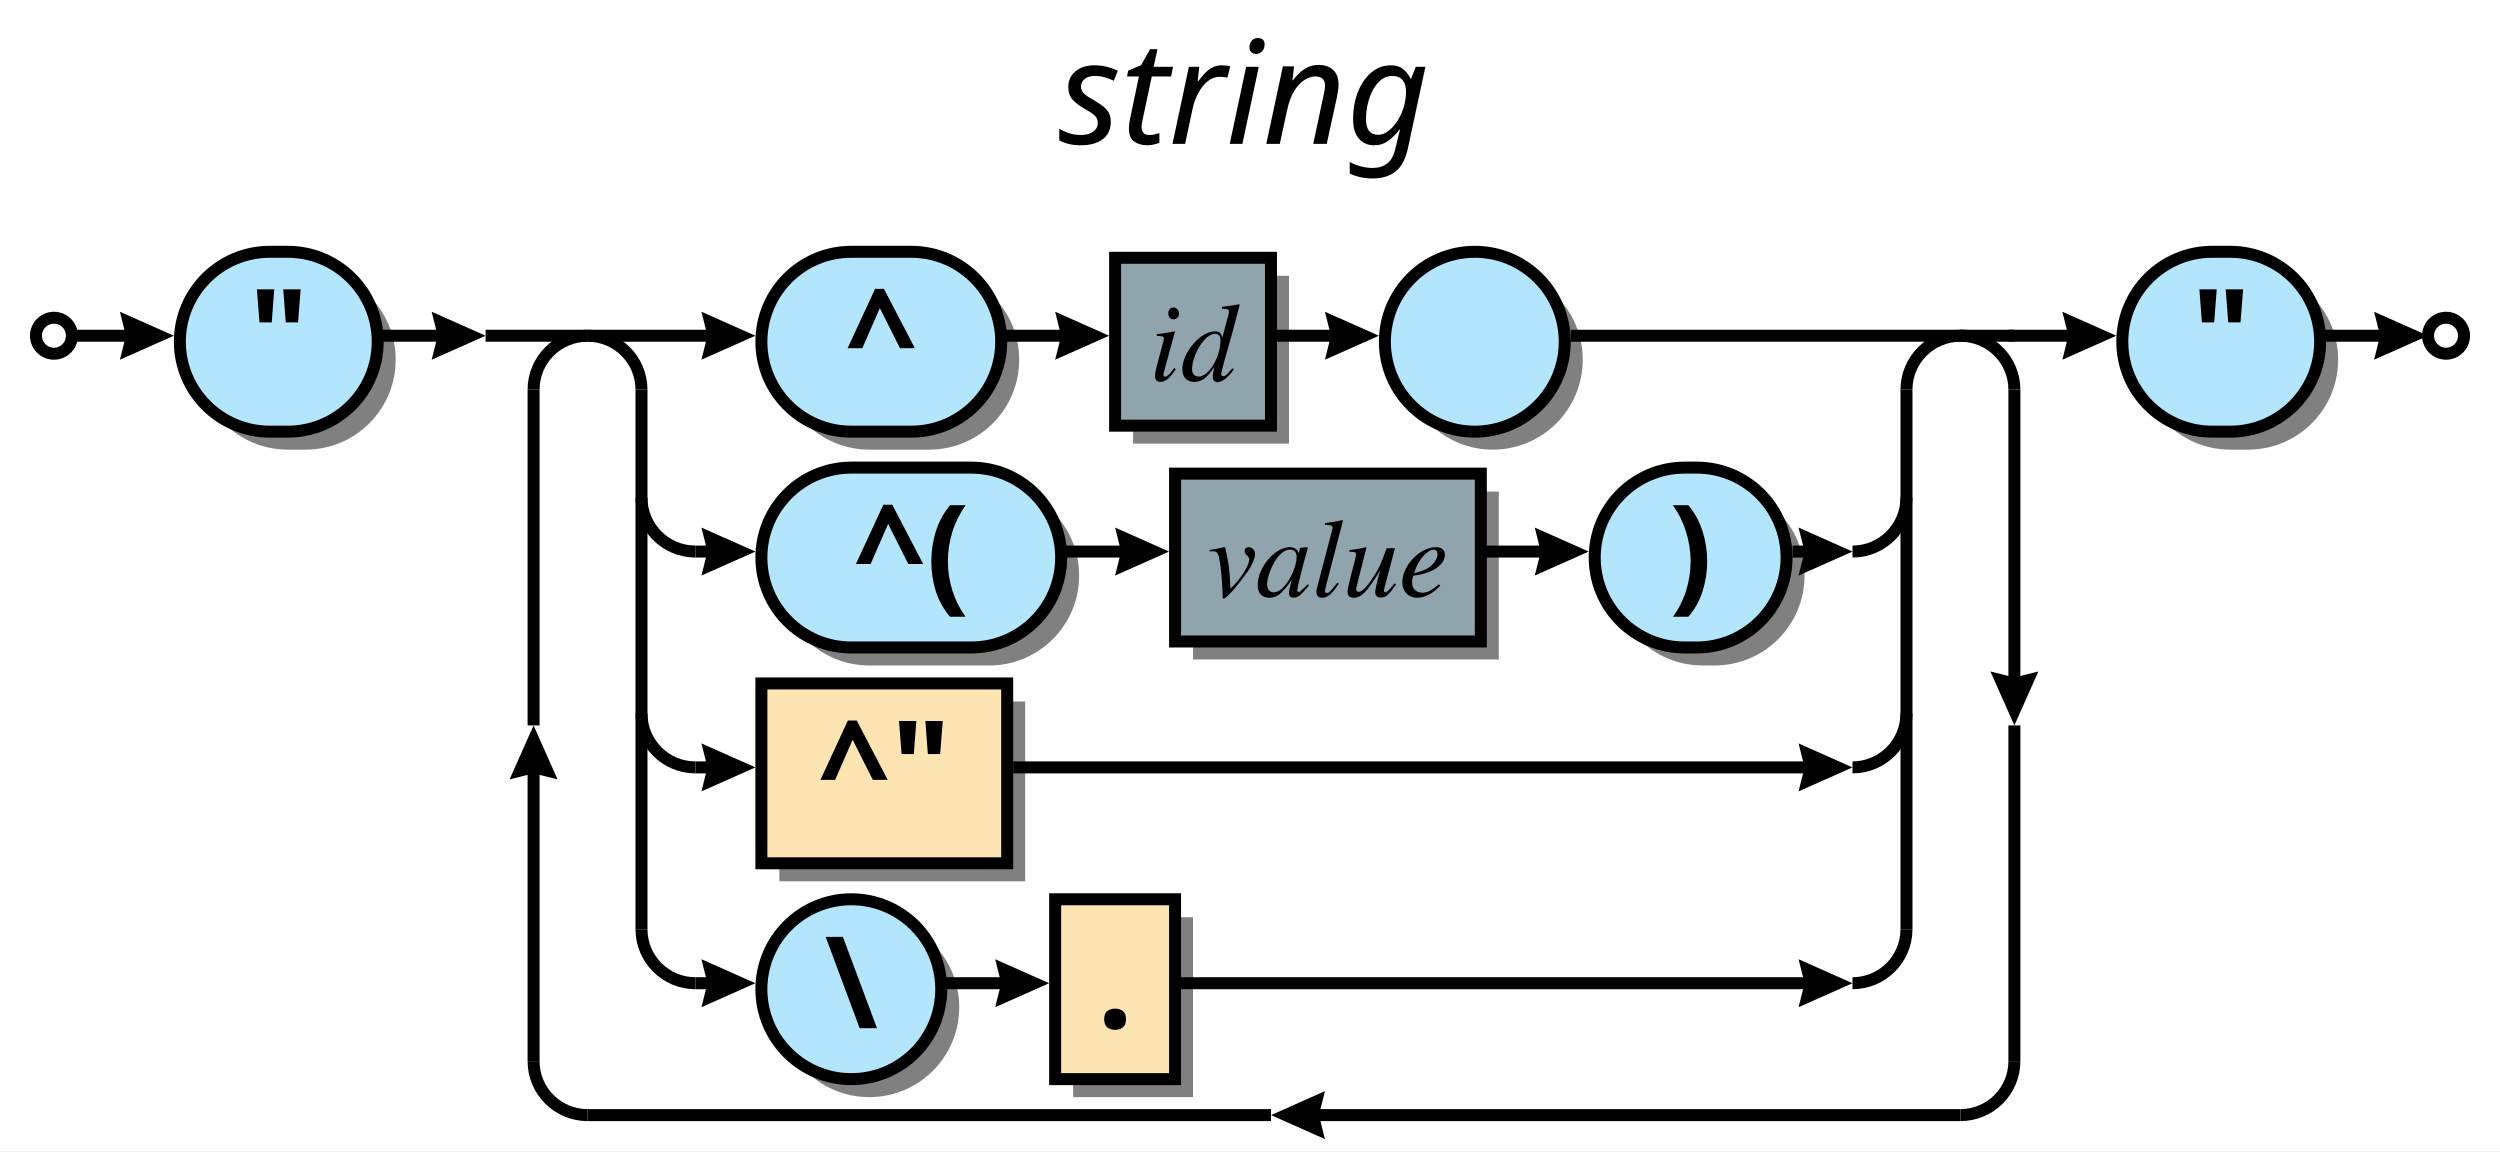
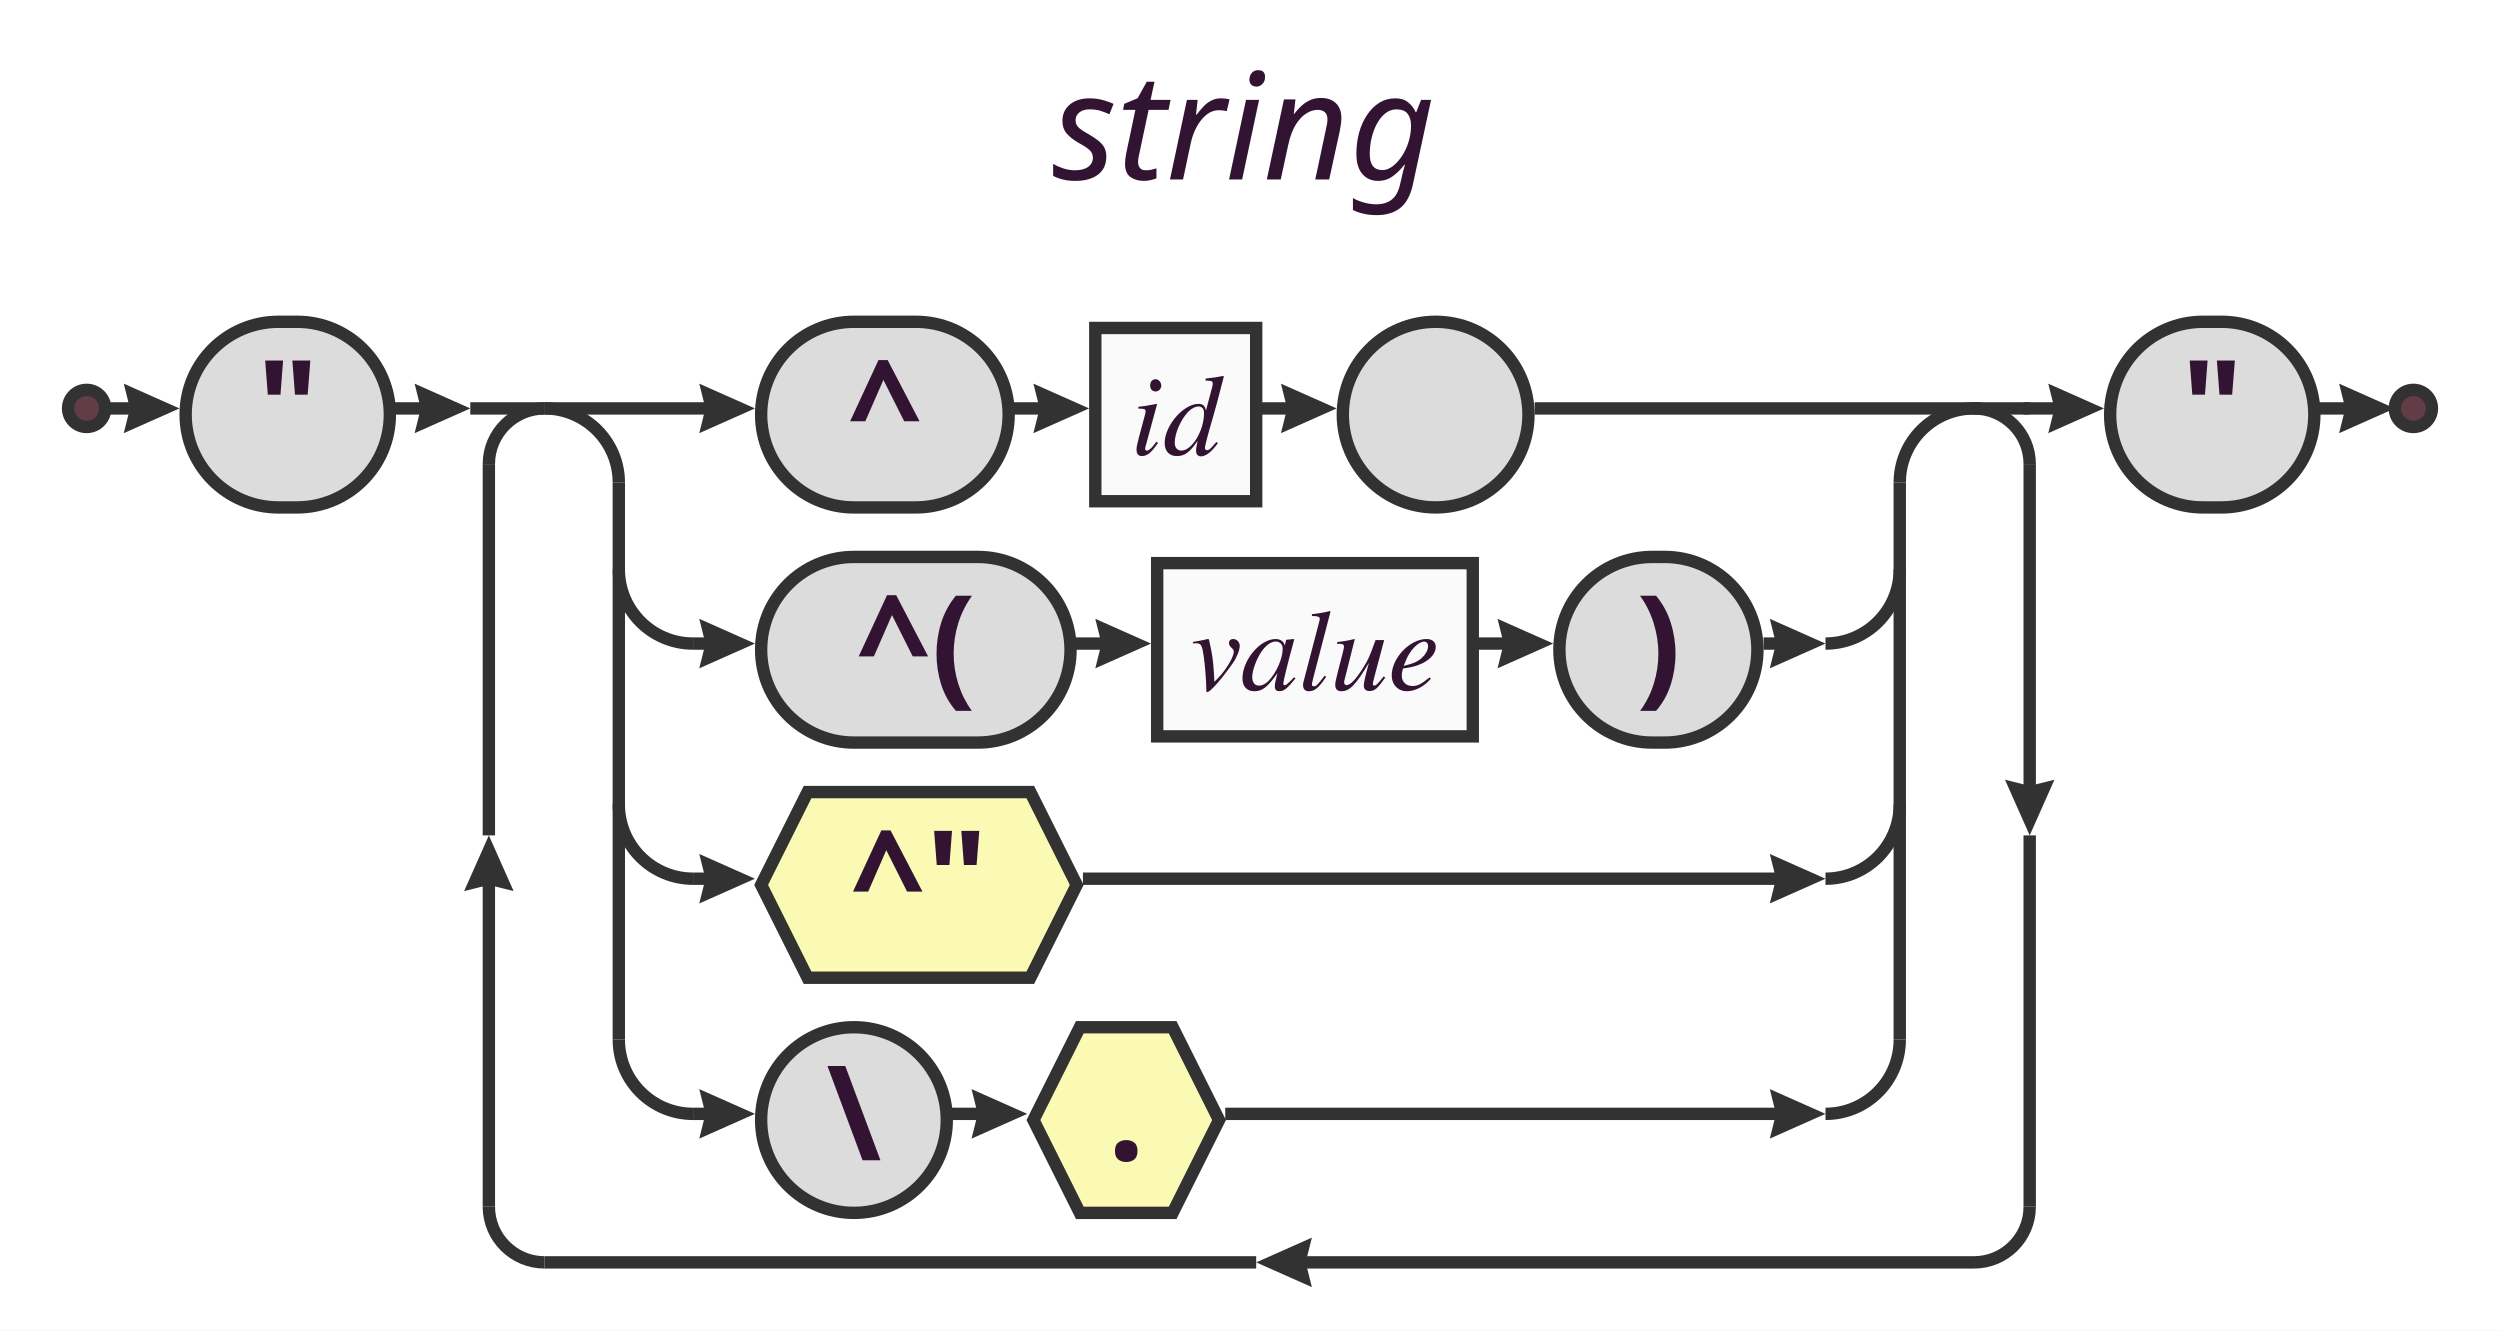
- <svg xmlns="http://www.w3.org/2000/svg" xml:space="preserve" width="417" height="192" version="1.1">
+ <svg xmlns="http://www.w3.org/2000/svg" xml:space="preserve" width="404" height="215" version="1.1">
  <style type="text/css">

- .box_font {fill:#000000; text-anchor:middle;
+ .hash_font {fill:#321432; text-anchor:middle;
    font-family:Times; font-size:14pt; font-weight:normal; font-style:italic;}
- .charclass_font {fill:#000000; text-anchor:middle;
+ .definitive_font {fill:#321432; text-anchor:middle;
+     font-family:Times; font-size:14pt; font-weight:normal; font-style:italic;}
+ .title_font {fill:#321432; text-anchor:middle;
+     font-family:Sans; font-size:18pt; font-weight:normal; font-style:italic;}
+ .non-terminal_font {fill:#321432; text-anchor:middle;
+     font-family:Times; font-size:14pt; font-weight:normal; font-style:italic;}
+ .negative_font {fill:#321432; text-anchor:middle;
+     font-family:Times; font-size:14pt; font-weight:normal; font-style:italic;}
+ .charclass_font {fill:#321432; text-anchor:middle;
    font-family:Sans; font-size:16pt; font-weight:bold; font-style:normal;}
- .title_font {fill:#000000; text-anchor:middle;
-     font-family:Sans; font-size:18pt; font-weight:normal; font-style:italic;}
- .bubble_font {fill:#000000; text-anchor:middle;
-     font-family:Sans; font-size:14pt; font-weight:bold; font-style:normal;}
- .token_font {fill:#000000; text-anchor:middle;
+ .space_font {fill:#321432; text-anchor:middle;
+     font-family:Sans; font-size:3pt; font-weight:normal; font-style:normal;}
+ .token_font {fill:#321432; text-anchor:middle;
    font-family:Sans; font-size:16pt; font-weight:bold; font-style:normal;}
.label {fill:#000;
  text-anchor:middle;
  font-size:16pt; font-weight:bold; font-family:Sans;}
.link {fill: #0D47A1;}
.link:hover {fill: #0D47A1; text-decoration:underline;}
.link:visited {fill: #4A148C;}

</style>
  <defs>
    <marker id="arrow" markerWidth="5" markerHeight="4" refX="2.5" refY="2" orient="auto" markerUnits="strokeWidth">
-       <path d="M0,0 L0.5,2 L0,4 L4.5,2 z" fill="#000000" />
+       <path d="M0,0 L0.5,2 L0,4 L4.5,2 z" fill="#323232" />
    </marker>
  </defs>
  <rect width="100%" height="100%" fill="white" />
-   <path d="M48.0,75.0 A15.0,15.0 0 0,1 48.0,45.0 H51.0 A15.0,15.0 0 0,1 51.0,75.0 z" stroke="none" fill-opacity="0.498" fill="#000000" />
-   <path d="M145.0,75.0 A15.0,15.0 0 0,1 145.0,45.0 H155.0 A15.0,15.0 0 0,1 155.0,75.0 z" stroke="none" fill-opacity="0.498" fill="#000000" />
-   <rect x="189.0" y="46.0" width="26.0" height="28.0" stroke="none" fill-opacity="0.498" fill="#000000" />
-   <circle cx="249.0" cy="60.0" r="15.0" stroke="none" fill-opacity="0.498" fill="#000000" />
-   <path d="M145.0,111.0 A15.0,15.0 0 0,1 145.0,81.0 H165.0 A15.0,15.0 0 0,1 165.0,111.0 z" stroke="none" fill-opacity="0.498" fill="#000000" />
-   <rect x="199.0" y="82.0" width="51.0" height="28.0" stroke="none" fill-opacity="0.498" fill="#000000" />
-   <path d="M284.0,111.0 A15.0,15.0 0 0,1 284.0,81.0 H286.0 A15.0,15.0 0 0,1 286.0,111.0 z" stroke="none" fill-opacity="0.498" fill="#000000" />
-   <rect x="130.0" y="117.0" width="41.0" height="30.0" stroke="none" fill-opacity="0.498" fill="#000000" />
-   <circle cx="145.0" cy="168.0" r="15.0" stroke="none" fill-opacity="0.498" fill="#000000" />
-   <rect x="179.0" y="153.0" width="20.0" height="30.0" stroke="none" fill-opacity="0.498" fill="#000000" />
-   <path d="M372.0,75.0 A15.0,15.0 0 0,1 372.0,45.0 H375.0 A15.0,15.0 0 0,1 375.0,75.0 z" stroke="none" fill-opacity="0.498" fill="#000000" />
-   <circle cx="9" cy="56.0" r="3" stroke="#000000" stroke-width="2" fill="#FFFFFF" />
-   <path d="M45.0,72.0 A15.0,15.0 0 0,1 45.0,42.0 H48.0 A15.0,15.0 0 0,1 48.0,72.0 z" stroke="#000000" stroke-width="2" fill="#B3E5FC" />
-   <text class="token_font" x="46.5" y="63.5">"</text>
-   <path d="M142.0,72.0 A15.0,15.0 0 0,1 142.0,42.0 H152.0 A15.0,15.0 0 0,1 152.0,72.0 z" stroke="#000000" stroke-width="2" fill="#B3E5FC" />
-   <text class="token_font" x="147.0" y="63.5">^</text>
-   <rect x="186.0" y="43.0" width="26.0" height="28.0" stroke="#000000" stroke-width="2" fill="#90A4AE" />
-   <text class="box_font" x="199.0" y="63.5">id</text>
-   <line x1="167.0" y1="56.0" x2="181.0" y2="56.0" stroke="#000000" stroke-width="2" marker-end="url(#arrow)" />
-   <circle cx="246.0" cy="57.0" r="15.0" stroke="#000000" stroke-width="2" fill="#B3E5FC" />
-   <text class="token_font" x="246.0" y="63.5"> </text>
-   <line x1="212.0" y1="56.0" x2="226.0" y2="56.0" stroke="#000000" stroke-width="2" marker-end="url(#arrow)" />
-   <path d="M142.0,108.0 A15.0,15.0 0 0,1 142.0,78.0 H162.0 A15.0,15.0 0 0,1 162.0,108.0 z" stroke="#000000" stroke-width="2" fill="#B3E5FC" />
-   <text class="token_font" x="152.0" y="99.5">^(</text>
-   <rect x="196.0" y="79.0" width="51.0" height="28.0" stroke="#000000" stroke-width="2" fill="#90A4AE" />
-   <text class="box_font" x="221.5" y="99.5">value</text>
-   <line x1="177.0" y1="92.0" x2="191.0" y2="92.0" stroke="#000000" stroke-width="2" marker-end="url(#arrow)" />
-   <path d="M281.0,108.0 A15.0,15.0 0 0,1 281.0,78.0 H283.0 A15.0,15.0 0 0,1 283.0,108.0 z" stroke="#000000" stroke-width="2" fill="#B3E5FC" />
-   <text class="token_font" x="282.0" y="99.5">)</text>
-   <line x1="247.0" y1="92.0" x2="261.0" y2="92.0" stroke="#000000" stroke-width="2" marker-end="url(#arrow)" />
-   <rect x="127.0" y="114.0" width="41.0" height="30.0" stroke="#000000" stroke-width="2" fill="#FDE5B3" />
-   <text class="charclass_font" x="147.5" y="135.5">^"</text>
-   <circle cx="142.0" cy="165.0" r="15.0" stroke="#000000" stroke-width="2" fill="#B3E5FC" />
-   <text class="token_font" x="142.0" y="171.5">\</text>
-   <rect x="176.0" y="150.0" width="20.0" height="30.0" stroke="#000000" stroke-width="2" fill="#FDE5B3" />
-   <text class="charclass_font" x="186.0" y="171.5">.</text>
-   <line x1="157.0" y1="164.0" x2="171.0" y2="164.0" stroke="#000000" stroke-width="2" marker-end="url(#arrow)" />
-   <line x1="98.0" y1="56.0" x2="122.0" y2="56.0" stroke="#000000" stroke-width="2" marker-end="url(#arrow)" />
-   <line x1="262.0" y1="56.0" x2="328.0" y2="56.0" stroke="#000000" stroke-width="2" />
-   <path d="M107.0,65.0 A9.0,9.0 0 0,0 98.0,56.0" stroke="#000000" stroke-width="2" fill="none" />
-   <line x1="116.0" y1="92.0" x2="122.0" y2="92.0" stroke="#000000" stroke-width="2" marker-end="url(#arrow)" />
-   <line x1="299.0" y1="92.0" x2="305.0" y2="92.0" stroke="#000000" stroke-width="2" marker-end="url(#arrow)" />
-   <path d="M107.0,83.0 A9.0,9.0 0 0,0 116.0,92.0" stroke="#000000" stroke-width="2" fill="none" />
-   <path d="M309.0,92.0 A9.0,9.0 0 0,0 318.0,83.0" stroke="#000000" stroke-width="2" fill="none" />
-   <line x1="116.0" y1="128.0" x2="122.0" y2="128.0" stroke="#000000" stroke-width="2" marker-end="url(#arrow)" />
-   <line x1="169.0" y1="128.0" x2="305.0" y2="128.0" stroke="#000000" stroke-width="2" marker-end="url(#arrow)" />
-   <path d="M107.0,119.0 A9.0,9.0 0 0,0 116.0,128.0" stroke="#000000" stroke-width="2" fill="none" />
-   <path d="M309.0,128.0 A9.0,9.0 0 0,0 318.0,119.0" stroke="#000000" stroke-width="2" fill="none" />
-   <line x1="116.0" y1="164.0" x2="122.0" y2="164.0" stroke="#000000" stroke-width="2" marker-end="url(#arrow)" />
-   <line x1="197.0" y1="164.0" x2="305.0" y2="164.0" stroke="#000000" stroke-width="2" marker-end="url(#arrow)" />
-   <path d="M107.0,155.0 A9.0,9.0 0 0,0 116.0,164.0" stroke="#000000" stroke-width="2" fill="none" />
-   <path d="M309.0,164.0 A9.0,9.0 0 0,0 318.0,155.0" stroke="#000000" stroke-width="2" fill="none" />
-   <path d="M327.0,56.0 A9.0,9.0 0 0,0 318.0,65.0" stroke="#000000" stroke-width="2" fill="none" />
-   <line x1="107.0" y1="155.0" x2="107.0" y2="65.0" stroke="#000000" stroke-width="2" />
-   <line x1="318.0" y1="155.0" x2="318.0" y2="65.0" stroke="#000000" stroke-width="2" />
-   <line x1="211.0" y1="186.0" x2="212.0" y2="186.0" stroke="#000000" stroke-width="2" />
-   <line x1="98.0" y1="186.0" x2="211.0" y2="186.0" stroke="#000000" stroke-width="2" />
-   <line x1="327.0" y1="186.0" x2="216.0" y2="186.0" stroke="#000000" stroke-width="2" marker-end="url(#arrow)" />
-   <line x1="81.0" y1="56.0" x2="98.0" y2="56.0" stroke="#000000" stroke-width="2" />
-   <path d="M98.0,56.0 A9.0,9.0 0 0,0 89.0,65.0" stroke="#000000" stroke-width="2" fill="none" />
-   <line x1="89.0" y1="177.0" x2="89.0" y2="125.0" stroke="#000000" stroke-width="2" marker-end="url(#arrow)" />
-   <line x1="89.0" y1="121.0" x2="89.0" y2="65.0" stroke="#000000" stroke-width="2" />
-   <path d="M89.0,177.0 A9.0,9.0 0 0,0 98.0,186.0" stroke="#000000" stroke-width="2" fill="none" />
-   <path d="M336.0,65.0 A9.0,9.0 0 0,0 327.0,56.0" stroke="#000000" stroke-width="2" fill="none" />
-   <line x1="336.0" y1="65.0" x2="336.0" y2="117.0" stroke="#000000" stroke-width="2" marker-end="url(#arrow)" />
-   <line x1="336.0" y1="121.0" x2="336.0" y2="177.0" stroke="#000000" stroke-width="2" />
-   <path d="M327.0,186.0 A9.0,9.0 0 0,0 336.0,177.0" stroke="#000000" stroke-width="2" fill="none" />
-   <line x1="327.0" y1="56.0" x2="336.0" y2="56.0" stroke="#000000" stroke-width="2" />
-   <line x1="63.0" y1="56.0" x2="77.0" y2="56.0" stroke="#000000" stroke-width="2" marker-end="url(#arrow)" />
-   <path d="M369.0,72.0 A15.0,15.0 0 0,1 369.0,42.0 H372.0 A15.0,15.0 0 0,1 372.0,72.0 z" stroke="#000000" stroke-width="2" fill="#B3E5FC" />
-   <text class="token_font" x="370.5" y="63.5">"</text>
-   <line x1="335.0" y1="56.0" x2="349.0" y2="56.0" stroke="#000000" stroke-width="2" marker-end="url(#arrow)" />
-   <line x1="11" y1="56.0" x2="25.0" y2="56.0" stroke="#000000" stroke-width="2" marker-end="url(#arrow)" />
-   <circle cx="408.0" cy="56.0" r="3.0" stroke="#000000" stroke-width="2" fill="#FFFFFF" />
-   <line x1="387.0" y1="56.0" x2="401.0" y2="56.0" stroke="#000000" stroke-width="2" marker-end="url(#arrow)" />
-   <text class="title_font" x="207.5" y="24.0">string</text>
+   <circle cx="14" cy="66.0" r="3" stroke="#323232" stroke-width="2" fill="#623C47" />
+   <path d="M45.0,82.0 A15.0,15.0 0 0,1 45.0,52.0 H48.0 A15.0,15.0 0 0,1 48.0,82.0 z" stroke="#323232" stroke-width="2" fill="#DCDCDC" />
+   <text class="token_font" x="46.5" y="73.5">"</text>
+   <path d="M138.0,82.0 A15.0,15.0 0 0,1 138.0,52.0 H148.0 A15.0,15.0 0 0,1 148.0,82.0 z" stroke="#323232" stroke-width="2" fill="#DCDCDC" />
+   <text class="token_font" x="143.0" y="73.5">^</text>
+   <rect x="177.0" y="53.0" width="26.0" height="28.0" stroke="#323232" stroke-width="2" fill="#FAFAFA" />
+   <text class="non-terminal_font" x="190.0" y="73.5">id</text>
+   <line x1="163.0" y1="66.0" x2="172.0" y2="66.0" stroke="#323232" stroke-width="2" marker-end="url(#arrow)" />
+   <circle cx="232.0" cy="67.0" r="15.0" stroke="#323232" stroke-width="2" fill="#DCDCDC" />
+   <text class="token_font" x="232.0" y="73.5"> </text>
+   <line x1="203.0" y1="66.0" x2="212.0" y2="66.0" stroke="#323232" stroke-width="2" marker-end="url(#arrow)" />
+   <path d="M138.0,120.0 A15.0,15.0 0 0,1 138.0,90.0 H158.0 A15.0,15.0 0 0,1 158.0,120.0 z" stroke="#323232" stroke-width="2" fill="#DCDCDC" />
+   <text class="token_font" x="148.0" y="111.5">^(</text>
+   <rect x="187.0" y="91.0" width="51.0" height="28.0" stroke="#323232" stroke-width="2" fill="#FAFAFA" />
+   <text class="non-terminal_font" x="212.5" y="111.5">value</text>
+   <line x1="173.0" y1="104.0" x2="182.0" y2="104.0" stroke="#323232" stroke-width="2" marker-end="url(#arrow)" />
+   <path d="M267.0,120.0 A15.0,15.0 0 0,1 267.0,90.0 H269.0 A15.0,15.0 0 0,1 269.0,120.0 z" stroke="#323232" stroke-width="2" fill="#DCDCDC" />
+   <text class="token_font" x="268.0" y="111.5">)</text>
+   <line x1="238.0" y1="104.0" x2="247.0" y2="104.0" stroke="#323232" stroke-width="2" marker-end="url(#arrow)" />
+   <path d="M130.5,158.0 H166.5 L174.0,143.0 L166.5,128.0 H130.5 L123.0,143.0 z" stroke="#323232" stroke-width="2" fill="#FAFAB4" />
+   <text class="charclass_font" x="148.5" y="149.5">^"</text>
+   <circle cx="138.0" cy="181.0" r="15.0" stroke="#323232" stroke-width="2" fill="#DCDCDC" />
+   <text class="token_font" x="138.0" y="187.5">\</text>
+   <path d="M174.5,196.0 H189.5 L197.0,181.0 L189.5,166.0 H174.5 L167.0,181.0 z" stroke="#323232" stroke-width="2" fill="#FAFAB4" />
+   <text class="charclass_font" x="182.0" y="187.5">.</text>
+   <line x1="153.0" y1="180.0" x2="162.0" y2="180.0" stroke="#323232" stroke-width="2" marker-end="url(#arrow)" />
+   <line x1="88.0" y1="66.0" x2="118.0" y2="66.0" stroke="#323232" stroke-width="2" marker-end="url(#arrow)" />
+   <line x1="248.0" y1="66.0" x2="320.0" y2="66.0" stroke="#323232" stroke-width="2" />
+   <path d="M100.0,78.0 A12.0,12.0 0 0,0 88.0,66.0" stroke="#323232" stroke-width="2" fill="none" />
+   <line x1="112.0" y1="104.0" x2="118.0" y2="104.0" stroke="#323232" stroke-width="2" marker-end="url(#arrow)" />
+   <line x1="285.0" y1="104.0" x2="291.0" y2="104.0" stroke="#323232" stroke-width="2" marker-end="url(#arrow)" />
+   <path d="M100.0,92.0 A12.0,12.0 0 0,0 112.0,104.0" stroke="#323232" stroke-width="2" fill="none" />
+   <path d="M295.0,104.0 A12.0,12.0 0 0,0 307.0,92.0" stroke="#323232" stroke-width="2" fill="none" />
+   <line x1="112.0" y1="142.0" x2="118.0" y2="142.0" stroke="#323232" stroke-width="2" marker-end="url(#arrow)" />
+   <line x1="175.0" y1="142.0" x2="291.0" y2="142.0" stroke="#323232" stroke-width="2" marker-end="url(#arrow)" />
+   <path d="M100.0,130.0 A12.0,12.0 0 0,0 112.0,142.0" stroke="#323232" stroke-width="2" fill="none" />
+   <path d="M295.0,142.0 A12.0,12.0 0 0,0 307.0,130.0" stroke="#323232" stroke-width="2" fill="none" />
+   <line x1="112.0" y1="180.0" x2="118.0" y2="180.0" stroke="#323232" stroke-width="2" marker-end="url(#arrow)" />
+   <line x1="198.0" y1="180.0" x2="291.0" y2="180.0" stroke="#323232" stroke-width="2" marker-end="url(#arrow)" />
+   <path d="M100.0,168.0 A12.0,12.0 0 0,0 112.0,180.0" stroke="#323232" stroke-width="2" fill="none" />
+   <path d="M295.0,180.0 A12.0,12.0 0 0,0 307.0,168.0" stroke="#323232" stroke-width="2" fill="none" />
+   <path d="M319.0,66.0 A12.0,12.0 0 0,0 307.0,78.0" stroke="#323232" stroke-width="2" fill="none" />
+   <line x1="100.0" y1="168.0" x2="100.0" y2="78.0" stroke="#323232" stroke-width="2" />
+   <line x1="307.0" y1="168.0" x2="307.0" y2="78.0" stroke="#323232" stroke-width="2" />
+   <line x1="202.0" y1="204.0" x2="203.0" y2="204.0" stroke="#323232" stroke-width="2" />
+   <line x1="88.0" y1="204.0" x2="202.0" y2="204.0" stroke="#323232" stroke-width="2" />
+   <line x1="319.0" y1="204.0" x2="207.0" y2="204.0" stroke="#323232" stroke-width="2" marker-end="url(#arrow)" />
+   <line x1="76.0" y1="66.0" x2="88.0" y2="66.0" stroke="#323232" stroke-width="2" />
+   <path d="M88.0,66.0 A9.0,9.0 0 0,0 79.0,75.0" stroke="#323232" stroke-width="2" fill="none" />
+   <line x1="79.0" y1="195.0" x2="79.0" y2="139.0" stroke="#323232" stroke-width="2" marker-end="url(#arrow)" />
+   <line x1="79.0" y1="135.0" x2="79.0" y2="75.0" stroke="#323232" stroke-width="2" />
+   <path d="M79.0,195.0 A9.0,9.0 0 0,0 88.0,204.0" stroke="#323232" stroke-width="2" fill="none" />
+   <path d="M328.0,75.0 A9.0,9.0 0 0,0 319.0,66.0" stroke="#323232" stroke-width="2" fill="none" />
+   <line x1="328.0" y1="75.0" x2="328.0" y2="131.0" stroke="#323232" stroke-width="2" marker-end="url(#arrow)" />
+   <line x1="328.0" y1="135.0" x2="328.0" y2="195.0" stroke="#323232" stroke-width="2" />
+   <path d="M319.0,204.0 A9.0,9.0 0 0,0 328.0,195.0" stroke="#323232" stroke-width="2" fill="none" />
+   <line x1="319.0" y1="66.0" x2="328.0" y2="66.0" stroke="#323232" stroke-width="2" />
+   <line x1="63.0" y1="66.0" x2="72.0" y2="66.0" stroke="#323232" stroke-width="2" marker-end="url(#arrow)" />
+   <path d="M356.0,82.0 A15.0,15.0 0 0,1 356.0,52.0 H359.0 A15.0,15.0 0 0,1 359.0,82.0 z" stroke="#323232" stroke-width="2" fill="#DCDCDC" />
+   <text class="token_font" x="357.5" y="73.5">"</text>
+   <line x1="327.0" y1="66.0" x2="336.0" y2="66.0" stroke="#323232" stroke-width="2" marker-end="url(#arrow)" />
+   <line x1="16" y1="66.0" x2="25.0" y2="66.0" stroke="#323232" stroke-width="2" marker-end="url(#arrow)" />
+   <circle cx="390.0" cy="66.0" r="3.0" stroke="#323232" stroke-width="2" fill="#623C47" />
+   <line x1="374.0" y1="66.0" x2="383.0" y2="66.0" stroke="#323232" stroke-width="2" marker-end="url(#arrow)" />
+   <text class="title_font" x="201.0" y="29.0">string</text>
</svg>
